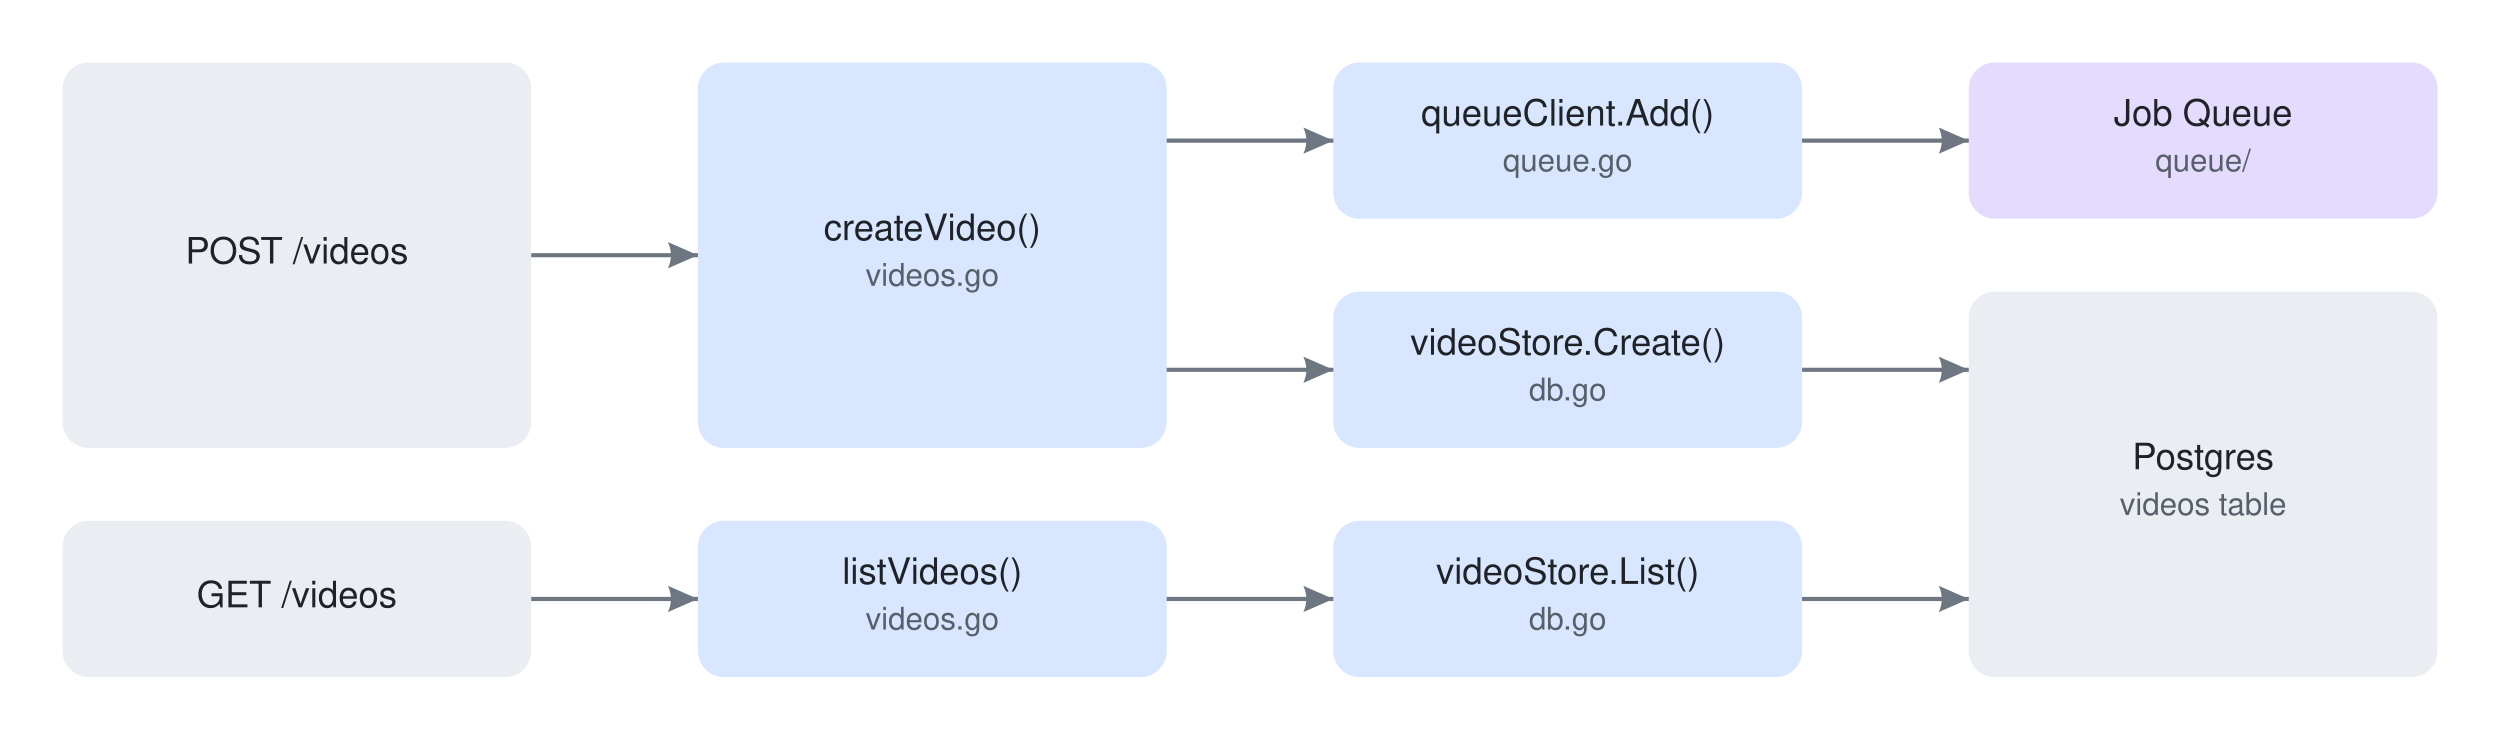
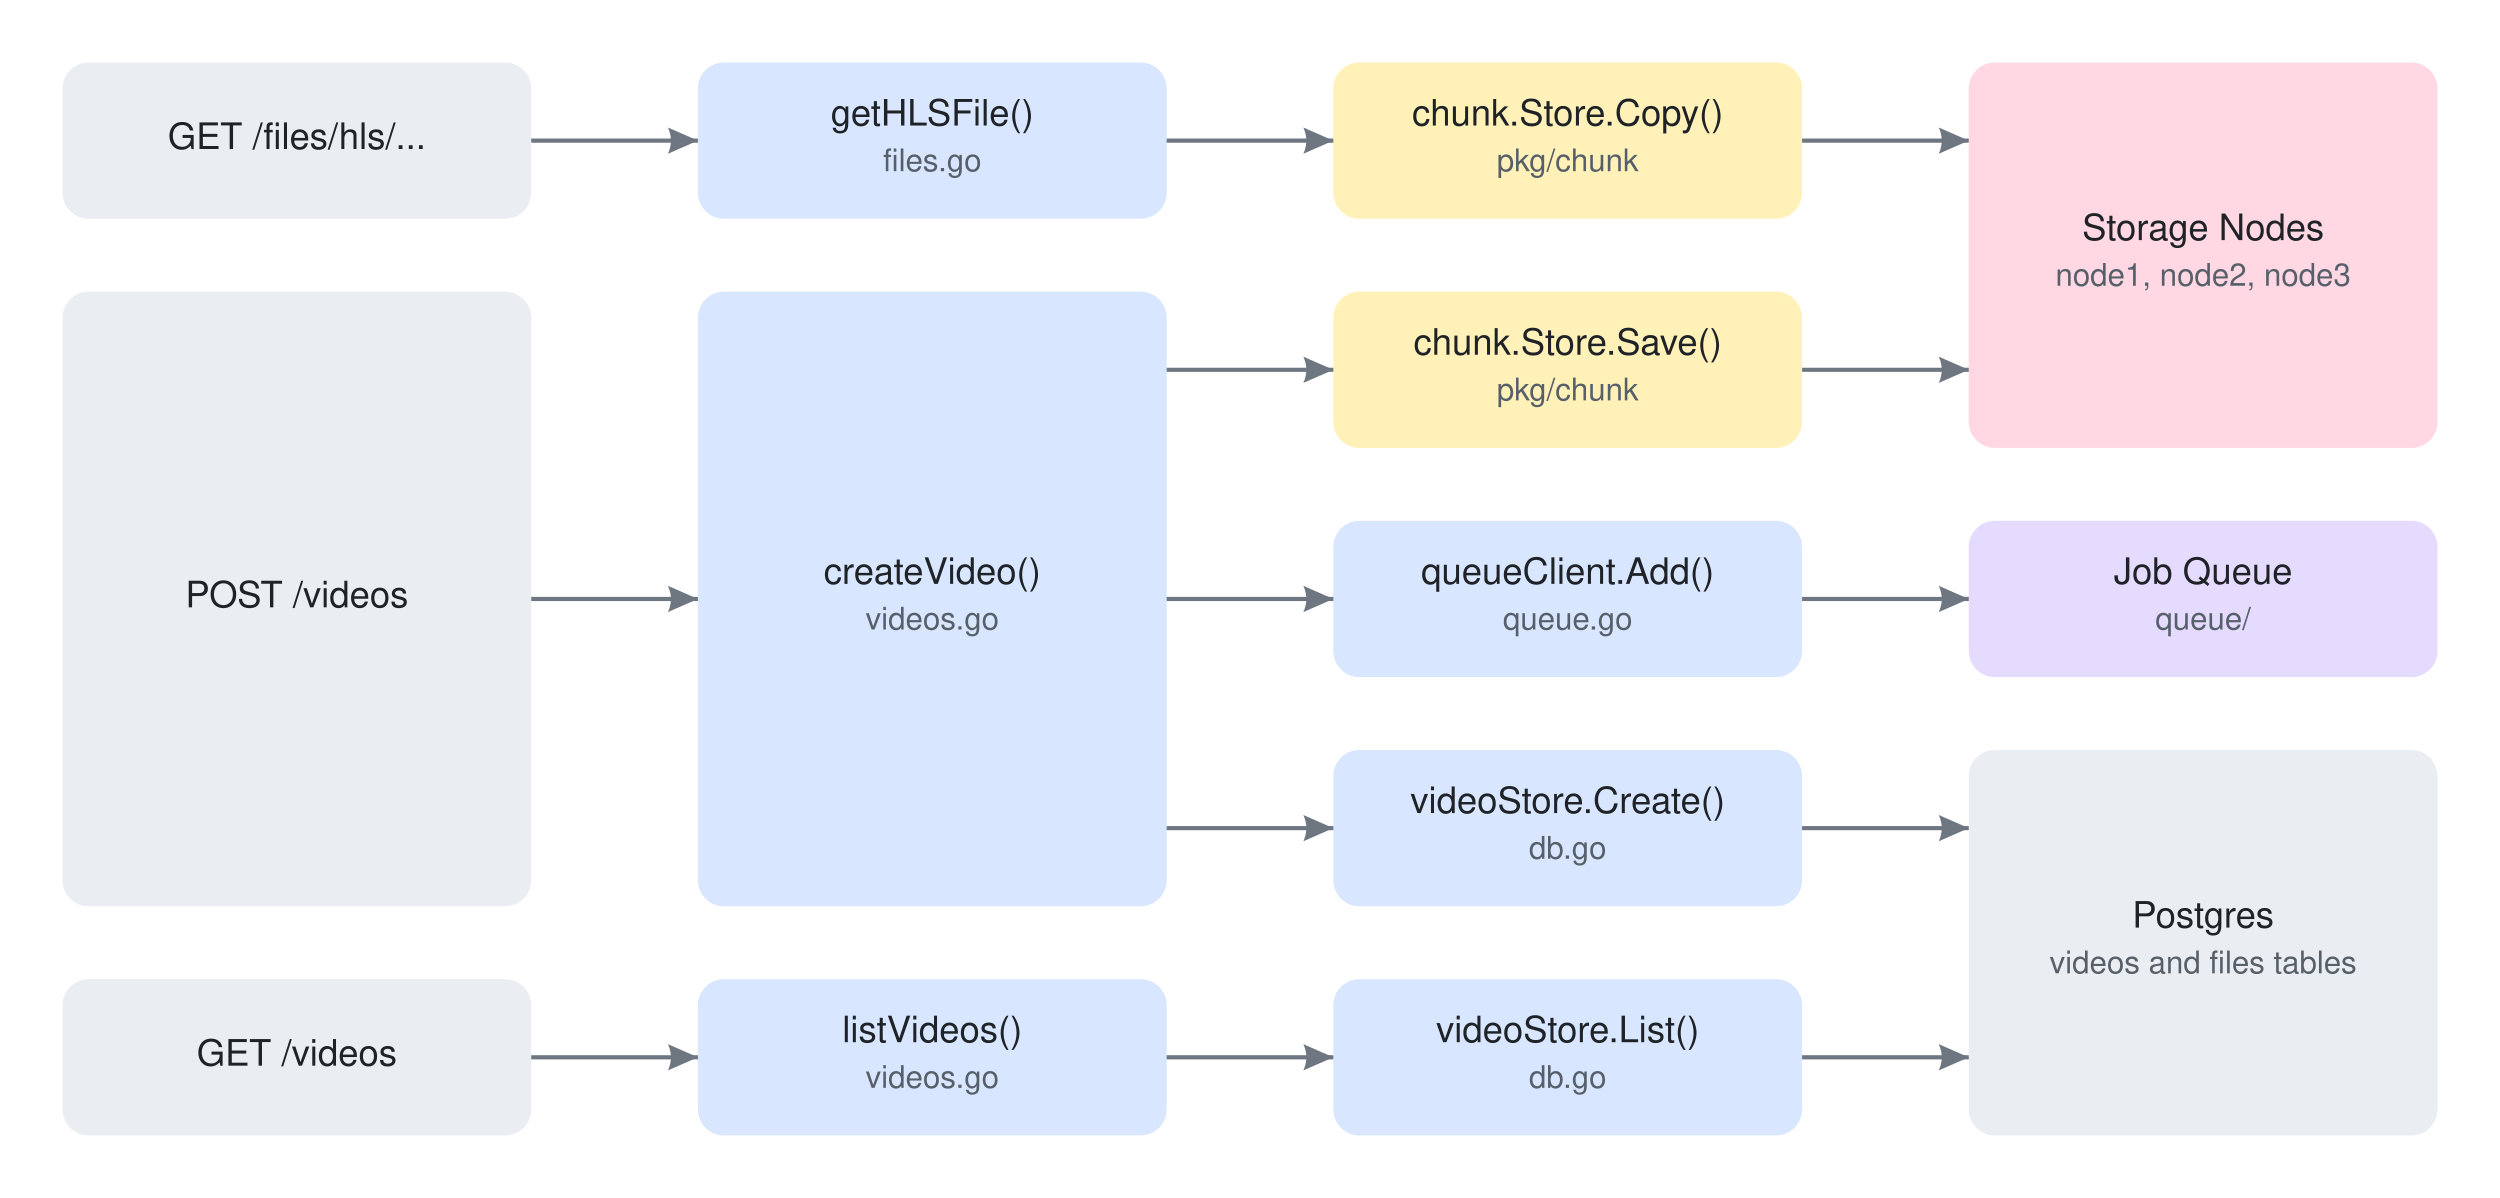
- <svg xmlns="http://www.w3.org/2000/svg" viewBox="0 0 960 284" width="960" height="284" role="img" aria-label="How the API handles each request">
+ <svg xmlns="http://www.w3.org/2000/svg" viewBox="0 0 960 460" width="960" height="460" role="img" aria-label="How the API handles each request">
  <style>
    text { font-family: -apple-system, "Segoe UI", Helvetica, Arial, sans-serif; font-size: 14px; fill: #1f2328; text-anchor: middle; dominant-baseline: central; }
    .sub { font-size: 12px; fill: #57606a; }
    .folder { font-size: 13px; font-weight: 600; fill: #57606a; text-anchor: start; }
    .web { fill: #ffe3c4; } .p-web { fill: #fff6ec; }
    .nginx { fill: #cdeee8; } .p-nginx { fill: #effaf8; }
    .api { fill: #d8e6ff; } .p-api { fill: #f2f6ff; }
    .queue { fill: #e5dbff; } .p-queue { fill: #f7f3ff; }
    .worker { fill: #d3efdc; } .p-worker { fill: #f0f9f3; }
+     .storage { fill: #ffd8e4; } .p-storage { fill: #fff3f7; }
+     .chunk { fill: #fff1b8; } .p-chunk { fill: #fffbe6; }
    .ext { fill: #eaeef2; } .p-ext { fill: #f6f8fa; }
    .ln { fill: none; stroke: #6e7781; stroke-width: 1.6; stroke-linecap: round; }
    .head { fill: #6e7781; }
    @media (prefers-color-scheme: dark) {
      text { fill: #f0f6fc; }
      .sub, .folder { fill: #c9d1d9; }
      .web { fill: #6b4e30; } .p-web { fill: #3a2e22; }
      .nginx { fill: #2f6158; } .p-nginx { fill: #243b38; }
      .api { fill: #34507e; } .p-api { fill: #263147; }
      .queue { fill: #4f4180; } .p-queue { fill: #312a47; }
      .worker { fill: #326343; } .p-worker { fill: #253a2d; }
+       .storage { fill: #7a3a52; } .p-storage { fill: #3d2630; }
+       .chunk { fill: #6b5a1e; } .p-chunk { fill: #3a3320; }
      .ext { fill: #3d444d; } .p-ext { fill: #30363d; }
      .ln { stroke: #a0a8b0; }
      .head { fill: #a0a8b0; }
    }
  </style>
  <defs>
    <marker id="a" viewBox="0 0 10 10" refX="9" refY="5" markerWidth="9" markerHeight="9" orient="auto-start-reverse">
      <path class="head" d="M1 1.5 L9 5 L1 8.5 Q2.6 5 1 1.5 Z" />
    </marker>
  </defs>
-   <path class="ln" d="M204 98 H268" marker-end="url(#a)" />
+   <path class="ln" d="M204 54 H268" marker-end="url(#a)" />
  <path class="ln" d="M448 54 H512" marker-end="url(#a)" />
  <path class="ln" d="M692 54 H756" marker-end="url(#a)" />
+   <path class="ln" d="M204 230 H268" marker-end="url(#a)" />
  <path class="ln" d="M448 142 H512" marker-end="url(#a)" />
  <path class="ln" d="M692 142 H756" marker-end="url(#a)" />
-   <path class="ln" d="M204 230 H268" marker-end="url(#a)" />
  <path class="ln" d="M448 230 H512" marker-end="url(#a)" />
  <path class="ln" d="M692 230 H756" marker-end="url(#a)" />
-   <rect class="ext" x="24" y="24" width="180" height="148" rx="10" />
-   <text x="114" y="98">POST /videos</text>
-   <rect class="api" x="268" y="24" width="180" height="148" rx="10" />
-   <text x="358" y="89">createVideo()</text>
-   <text class="sub" x="358" y="107">videos.go</text>
-   <rect class="api" x="512" y="24" width="180" height="60" rx="10" />
-   <text x="602" y="45">queueClient.Add()</text>
-   <text class="sub" x="602" y="63">queue.go</text>
-   <rect class="queue" x="756" y="24" width="180" height="60" rx="10" />
-   <text x="846" y="45">Job Queue</text>
-   <text class="sub" x="846" y="63">queue/</text>
-   <rect class="api" x="512" y="112" width="180" height="60" rx="10" />
-   <text x="602" y="133">videoStore.Create()</text>
-   <text class="sub" x="602" y="151">db.go</text>
-   <rect class="ext" x="756" y="112" width="180" height="148" rx="10" />
-   <text x="846" y="177">Postgres</text>
-   <text class="sub" x="846" y="195">videos table</text>
-   <rect class="ext" x="24" y="200" width="180" height="60" rx="10" />
-   <text x="114" y="230">GET /videos</text>
-   <rect class="api" x="268" y="200" width="180" height="60" rx="10" />
-   <text x="358" y="221">listVideos()</text>
+   <path class="ln" d="M448 318 H512" marker-end="url(#a)" />
+   <path class="ln" d="M692 318 H756" marker-end="url(#a)" />
+   <path class="ln" d="M204 406 H268" marker-end="url(#a)" />
+   <path class="ln" d="M448 406 H512" marker-end="url(#a)" />
+   <path class="ln" d="M692 406 H756" marker-end="url(#a)" />
+   <rect class="ext" x="24" y="24" width="180" height="60" rx="10" />
+   <text x="114" y="54">GET /files/hls/...</text>
+   <rect class="api" x="268" y="24" width="180" height="60" rx="10" />
+   <text x="358" y="45">getHLSFile()</text>
+   <text class="sub" x="358" y="63">files.go</text>
+   <rect class="chunk" x="512" y="24" width="180" height="60" rx="10" />
+   <text x="602" y="45">chunk.Store.Copy()</text>
+   <text class="sub" x="602" y="63">pkg/chunk</text>
+   <rect class="storage" x="756" y="24" width="180" height="148" rx="10" />
+   <text x="846" y="89">Storage Nodes</text>
+   <text class="sub" x="846" y="107">node1, node2, node3</text>
+   <rect class="ext" x="24" y="112" width="180" height="236" rx="10" />
+   <text x="114" y="230">POST /videos</text>
+   <rect class="api" x="268" y="112" width="180" height="236" rx="10" />
+   <text x="358" y="221">createVideo()</text>
  <text class="sub" x="358" y="239">videos.go</text>
+   <rect class="chunk" x="512" y="112" width="180" height="60" rx="10" />
+   <text x="602" y="133">chunk.Store.Save()</text>
+   <text class="sub" x="602" y="151">pkg/chunk</text>
  <rect class="api" x="512" y="200" width="180" height="60" rx="10" />
-   <text x="602" y="221">videoStore.List()</text>
-   <text class="sub" x="602" y="239">db.go</text>
+   <text x="602" y="221">queueClient.Add()</text>
+   <text class="sub" x="602" y="239">queue.go</text>
+   <rect class="queue" x="756" y="200" width="180" height="60" rx="10" />
+   <text x="846" y="221">Job Queue</text>
+   <text class="sub" x="846" y="239">queue/</text>
+   <rect class="api" x="512" y="288" width="180" height="60" rx="10" />
+   <text x="602" y="309">videoStore.Create()</text>
+   <text class="sub" x="602" y="327">db.go</text>
+   <rect class="ext" x="756" y="288" width="180" height="148" rx="10" />
+   <text x="846" y="353">Postgres</text>
+   <text class="sub" x="846" y="371">videos and files tables</text>
+   <rect class="ext" x="24" y="376" width="180" height="60" rx="10" />
+   <text x="114" y="406">GET /videos</text>
+   <rect class="api" x="268" y="376" width="180" height="60" rx="10" />
+   <text x="358" y="397">listVideos()</text>
+   <text class="sub" x="358" y="415">videos.go</text>
+   <rect class="api" x="512" y="376" width="180" height="60" rx="10" />
+   <text x="602" y="397">videoStore.List()</text>
+   <text class="sub" x="602" y="415">db.go</text>
</svg>
